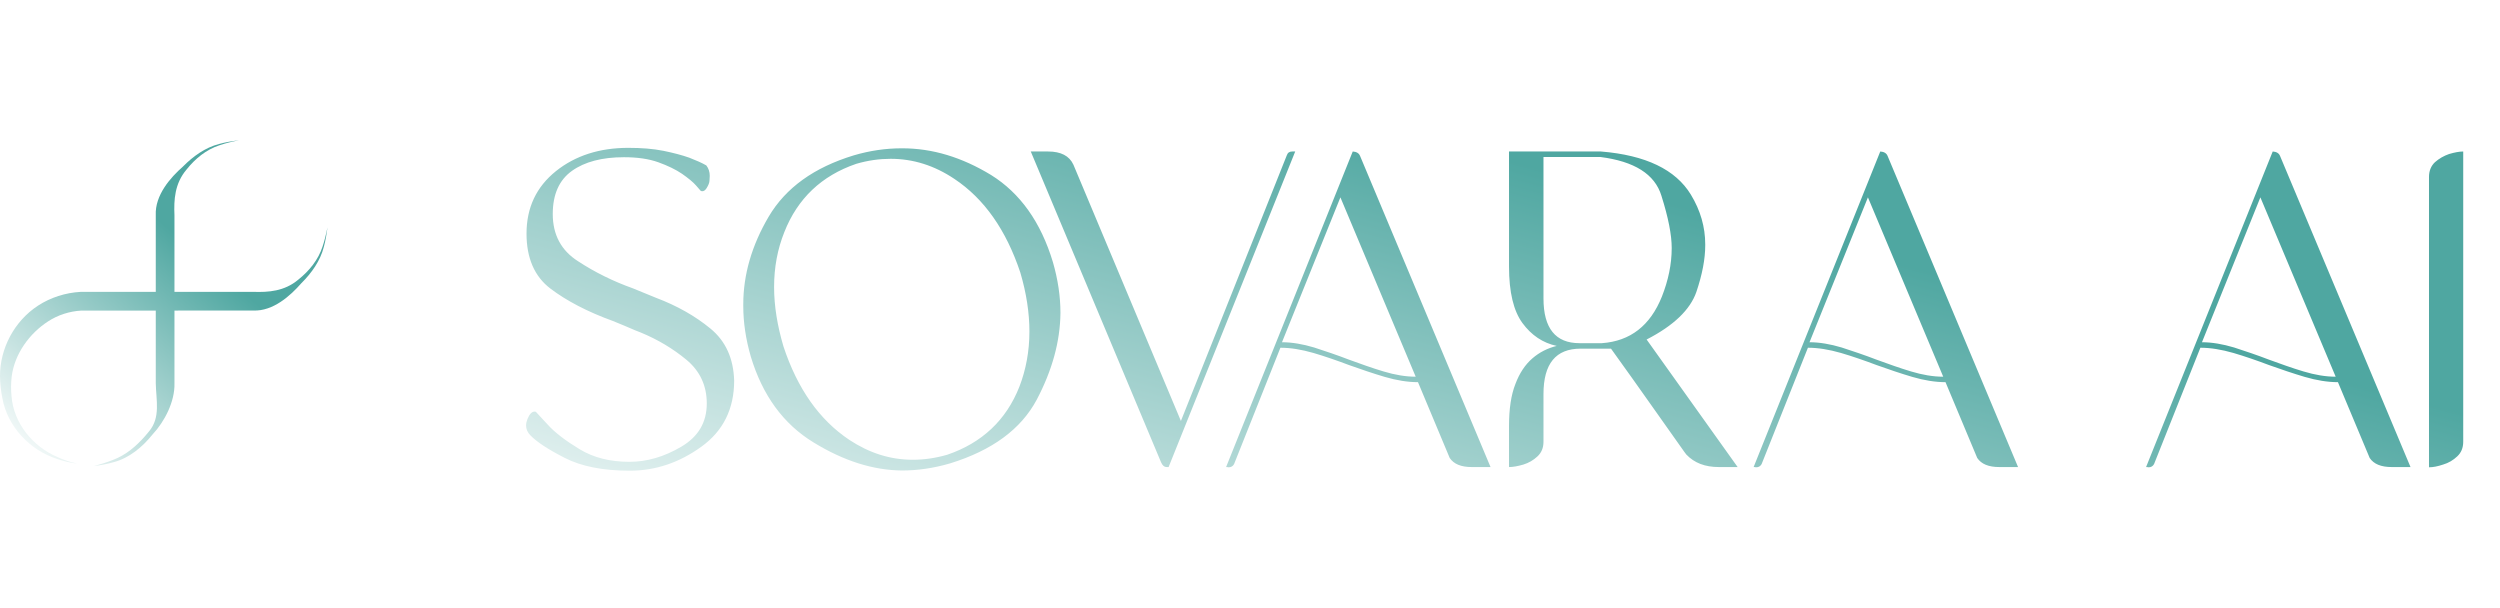
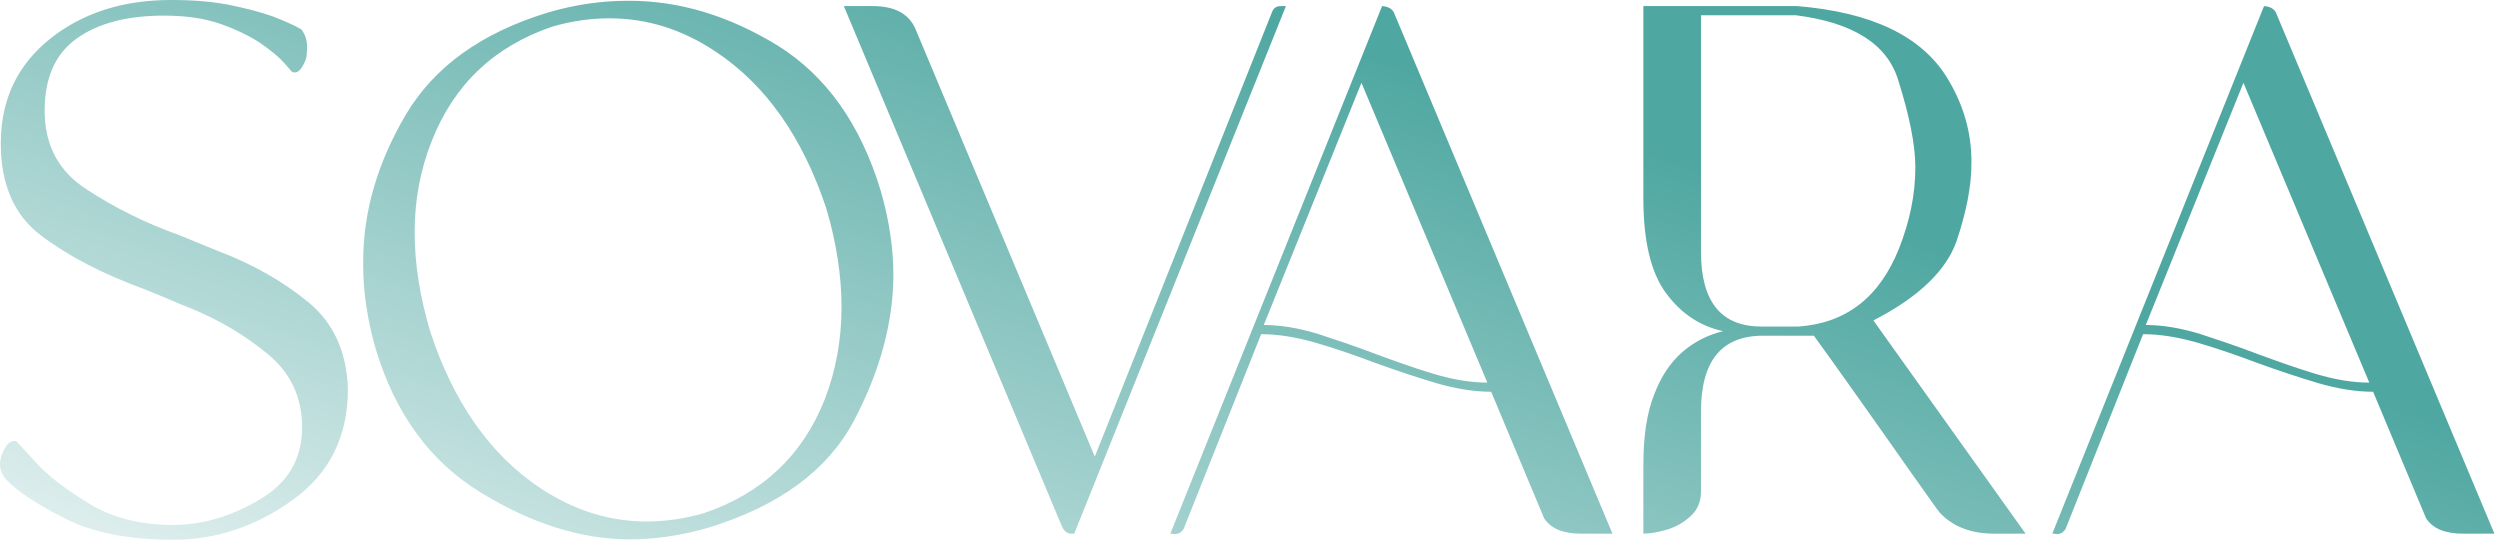
- <svg xmlns="http://www.w3.org/2000/svg" width="107" height="26" viewBox="0 0 107 26" fill="none">
-   <path d="M10.229 6C9.947 6.061 9.665 6.123 9.395 6.217C8.825 6.403 8.355 6.791 7.987 7.253C7.986 7.255 7.984 7.257 7.982 7.259C7.477 7.856 7.438 8.549 7.467 9.213V12.491H10.838C11.49 12.514 12.174 12.467 12.766 11.97C12.768 11.968 12.771 11.965 12.774 11.963C13.234 11.595 13.619 11.125 13.804 10.557C13.896 10.288 13.958 10.008 14.019 9.729C13.979 10.012 13.935 10.296 13.858 10.574C13.708 11.163 13.338 11.682 12.908 12.111C12.906 12.114 12.903 12.117 12.9 12.119C12.432 12.655 11.694 13.323 10.845 13.291C10.83 13.291 10.815 13.292 10.801 13.292H7.629C7.614 13.292 7.599 13.293 7.584 13.293H7.467V16.403C7.489 17.18 7.047 18.043 6.529 18.595L6.523 18.602C6.1 19.128 5.537 19.603 4.87 19.779C4.59 19.861 4.305 19.91 4.019 19.95C4.296 19.871 4.573 19.79 4.837 19.684C5.386 19.477 5.827 19.101 6.209 18.665L6.369 18.475C6.371 18.473 6.372 18.471 6.374 18.469C6.884 17.866 6.679 17.124 6.667 16.403V13.293H3.48C2.972 13.323 2.482 13.48 2.06 13.754C1.269 14.265 0.622 15.138 0.499 16.123C0.468 16.408 0.464 16.692 0.494 16.972C0.586 18.099 1.384 19.105 2.466 19.566C2.732 19.685 3.011 19.783 3.299 19.84C3.007 19.809 2.718 19.737 2.437 19.641C1.304 19.279 0.319 18.279 0.1 17.034C0.037 16.729 0.005 16.417 1.29831e-05 16.102C-0.003 14.92 0.606 13.749 1.625 13.083C2.165 12.731 2.805 12.528 3.445 12.493L3.468 12.492H3.623C3.647 12.492 3.672 12.491 3.696 12.491H6.667V9.211C6.628 8.355 7.293 7.599 7.835 7.125C7.837 7.123 7.838 7.121 7.84 7.119C8.269 6.687 8.787 6.314 9.378 6.162C9.658 6.084 9.943 6.04 10.229 6Z" fill="url(#paint0_linear_256_6387)" />
-   <path d="M28.072 12.744C28.98 13.086 29.752 13.525 30.406 14.062C31.061 14.6 31.393 15.342 31.422 16.289C31.422 17.5 30.953 18.447 30.016 19.121C29.068 19.805 28.053 20.146 26.949 20.146C25.807 20.146 24.879 19.961 24.176 19.6C23.463 19.238 22.975 18.916 22.701 18.633C22.574 18.506 22.516 18.359 22.516 18.213C22.516 18.125 22.535 18.037 22.574 17.939C22.662 17.725 22.76 17.617 22.877 17.617C22.896 17.617 22.916 17.617 22.936 17.627L23.424 18.154C23.746 18.516 24.215 18.867 24.811 19.229C25.406 19.59 26.119 19.766 26.939 19.766C27.691 19.766 28.424 19.551 29.156 19.121C29.889 18.691 30.25 18.076 30.25 17.266C30.25 16.504 29.957 15.879 29.381 15.4C28.805 14.922 28.15 14.531 27.418 14.229L27.193 14.141C26.871 14.004 26.559 13.867 26.236 13.74C25.133 13.34 24.244 12.871 23.561 12.354C22.877 11.836 22.535 11.045 22.535 10C22.535 8.887 22.955 7.998 23.795 7.324C24.625 6.66 25.66 6.328 26.891 6.328C27.457 6.328 27.955 6.367 28.395 6.455C28.824 6.543 29.195 6.641 29.498 6.748C29.801 6.865 30.045 6.973 30.23 7.08C30.328 7.207 30.377 7.354 30.377 7.529C30.377 7.549 30.377 7.607 30.367 7.715C30.367 7.822 30.318 7.93 30.24 8.057C30.182 8.145 30.123 8.184 30.064 8.184C30.035 8.184 30.016 8.184 29.986 8.164L29.791 7.939C29.664 7.793 29.459 7.627 29.195 7.441C28.922 7.256 28.58 7.09 28.17 6.943C27.76 6.797 27.271 6.729 26.705 6.729C25.768 6.729 25.025 6.924 24.479 7.314C23.932 7.705 23.658 8.32 23.658 9.16C23.658 10.049 24.02 10.723 24.742 11.182C25.455 11.65 26.246 12.041 27.096 12.344L28.072 12.744ZM36.539 6.65C37.232 6.445 37.916 6.348 38.59 6.348H38.619C39.908 6.348 41.168 6.729 42.418 7.49C43.658 8.262 44.547 9.502 45.065 11.221C45.279 11.963 45.387 12.685 45.387 13.389C45.377 14.609 45.035 15.85 44.371 17.109C43.697 18.369 42.467 19.277 40.66 19.834C39.957 20.039 39.273 20.137 38.609 20.137C37.369 20.127 36.109 19.727 34.82 18.936C33.522 18.145 32.633 16.914 32.135 15.264C31.92 14.521 31.812 13.799 31.812 13.096V13.027C31.812 11.758 32.174 10.508 32.897 9.277C33.629 8.037 34.84 7.168 36.539 6.65ZM36.647 7.012C35.162 7.52 34.137 8.496 33.57 9.932C33.277 10.664 33.131 11.445 33.131 12.285C33.131 13.086 33.268 13.935 33.531 14.824C34.127 16.631 35.065 17.969 36.353 18.828C37.213 19.395 38.111 19.678 39.068 19.678C39.547 19.678 40.035 19.609 40.543 19.463C42.027 18.955 43.062 17.988 43.629 16.553C43.912 15.82 44.059 15.029 44.059 14.19C44.059 13.398 43.932 12.549 43.668 11.66C43.062 9.844 42.125 8.506 40.846 7.656C39.986 7.08 39.078 6.797 38.121 6.797C37.643 6.797 37.145 6.865 36.647 7.012ZM55.435 6.484L50.016 19.99H49.938C49.83 19.99 49.752 19.922 49.693 19.785L44.117 6.484H44.859C45.406 6.484 45.768 6.67 45.943 7.051L50.543 18.018L55.074 6.65C55.113 6.533 55.191 6.484 55.309 6.484H55.435ZM60.592 16.123L57.369 8.447L54.869 14.648C55.299 14.648 55.758 14.727 56.246 14.873C56.725 15.029 57.223 15.195 57.73 15.391C58.238 15.576 58.727 15.752 59.215 15.898C59.703 16.045 60.162 16.123 60.592 16.123ZM52.477 19.99L57.897 6.484C58.053 6.494 58.16 6.553 58.209 6.67L63.795 19.99H62.994C62.535 19.99 62.223 19.863 62.047 19.6L60.69 16.357C60.25 16.357 59.772 16.279 59.273 16.133C58.775 15.986 58.258 15.81 57.74 15.625C57.223 15.43 56.715 15.254 56.217 15.107C55.709 14.961 55.24 14.883 54.801 14.883L52.818 19.863C52.77 19.951 52.691 20 52.594 20C52.574 20 52.555 20 52.525 19.99H52.477ZM66.061 12.773C66.061 14.053 66.578 14.688 67.603 14.688H68.561C69.781 14.6 70.631 13.935 71.129 12.695C71.402 12.002 71.549 11.309 71.549 10.615C71.549 10.049 71.402 9.307 71.109 8.379C70.826 7.451 69.947 6.904 68.492 6.719H66.061V12.773ZM64.586 19.99V18.232C64.586 17.5 64.674 16.904 64.859 16.436C65.035 15.967 65.279 15.605 65.582 15.342C65.885 15.078 66.236 14.902 66.627 14.805C66.031 14.678 65.543 14.346 65.162 13.828C64.781 13.31 64.586 12.51 64.586 11.406V6.484H68.522C70.436 6.641 71.715 7.256 72.369 8.33C72.779 9.004 72.984 9.717 72.984 10.459V10.498C72.984 11.084 72.857 11.748 72.603 12.5C72.34 13.252 71.637 13.935 70.475 14.531L74.371 19.99H73.57C72.975 19.99 72.516 19.814 72.174 19.453L72.115 19.375C72.106 19.365 72.096 19.346 72.086 19.336C71.647 18.721 71.217 18.115 70.787 17.5C70.172 16.631 69.566 15.771 68.951 14.922H67.652C66.588 14.922 66.061 15.566 66.061 16.865V18.906C66.061 19.17 65.973 19.375 65.807 19.531C65.631 19.697 65.426 19.814 65.201 19.883C64.967 19.951 64.762 19.99 64.586 19.99ZM83.17 16.123L79.947 8.447L77.447 14.648C77.877 14.648 78.336 14.727 78.824 14.873C79.303 15.029 79.801 15.195 80.309 15.391C80.816 15.576 81.305 15.752 81.793 15.898C82.281 16.045 82.74 16.123 83.17 16.123ZM75.055 19.99L80.475 6.484C80.631 6.494 80.738 6.553 80.787 6.67L86.373 19.99H85.572C85.113 19.99 84.801 19.863 84.625 19.6L83.268 16.357C82.828 16.357 82.35 16.279 81.852 16.133C81.353 15.986 80.836 15.81 80.318 15.625C79.801 15.43 79.293 15.254 78.795 15.107C78.287 14.961 77.818 14.883 77.379 14.883L75.397 19.863C75.348 19.951 75.269 20 75.172 20C75.152 20 75.133 20 75.103 19.99H75.055ZM99.967 16.123L96.744 8.447L94.244 14.648C94.674 14.648 95.133 14.727 95.621 14.873C96.1 15.029 96.598 15.195 97.106 15.391C97.613 15.576 98.102 15.752 98.59 15.898C99.078 16.045 99.537 16.123 99.967 16.123ZM91.852 19.99L97.272 6.484C97.428 6.494 97.535 6.553 97.584 6.67L103.17 19.99H102.369C101.91 19.99 101.598 19.863 101.422 19.6L100.064 16.357C99.625 16.357 99.147 16.279 98.648 16.133C98.15 15.986 97.633 15.81 97.115 15.625C96.598 15.43 96.09 15.254 95.592 15.107C95.084 14.961 94.615 14.883 94.176 14.883L92.193 19.863C92.144 19.951 92.066 20 91.969 20C91.949 20 91.93 20 91.9 19.99H91.852ZM103.961 20V7.568C103.961 7.314 104.049 7.1 104.215 6.943C104.391 6.787 104.596 6.67 104.82 6.592C105.055 6.523 105.26 6.484 105.426 6.484V18.906C105.426 19.17 105.338 19.375 105.172 19.531C104.996 19.697 104.801 19.814 104.566 19.883C104.332 19.961 104.137 20 103.961 20Z" fill="url(#paint1_linear_256_6387)" />
+ <svg xmlns="http://www.w3.org/2000/svg" width="64" height="14" viewBox="0 0 64 14" fill="none">
+   <path d="M5.557 6.416C6.465 6.758 7.236 7.197 7.891 7.734C8.545 8.271 8.877 9.014 8.906 9.961C8.906 11.172 8.438 12.119 7.5 12.793C6.553 13.477 5.537 13.818 4.434 13.818C3.291 13.818 2.363 13.633 1.66 13.271C0.947 12.91 0.459 12.588 0.186 12.305C0.059 12.178 0 12.031 0 11.885C0 11.797 0.02 11.709 0.059 11.611C0.146 11.396 0.244 11.289 0.361 11.289C0.381 11.289 0.4 11.289 0.42 11.299L0.908 11.826C1.23 12.188 1.699 12.539 2.295 12.9C2.891 13.262 3.604 13.438 4.424 13.438C5.176 13.438 5.908 13.223 6.641 12.793C7.373 12.363 7.734 11.748 7.734 10.938C7.734 10.176 7.441 9.551 6.865 9.072C6.289 8.594 5.635 8.203 4.902 7.9L4.678 7.812C4.355 7.676 4.043 7.539 3.721 7.412C2.617 7.012 1.729 6.543 1.045 6.025C0.361 5.508 0.02 4.717 0.02 3.672C0.02 2.559 0.439 1.67 1.279 0.996C2.109 0.332 3.145 0 4.375 0C4.941 0 5.439 0.039 5.879 0.127C6.309 0.215 6.68 0.312 6.982 0.42C7.285 0.537 7.529 0.645 7.715 0.752C7.812 0.879 7.861 1.025 7.861 1.201C7.861 1.221 7.861 1.279 7.852 1.387C7.852 1.494 7.803 1.602 7.725 1.729C7.666 1.816 7.607 1.855 7.549 1.855C7.52 1.855 7.5 1.855 7.471 1.836L7.275 1.611C7.148 1.465 6.943 1.299 6.68 1.113C6.406 0.928 6.064 0.762 5.654 0.615C5.244 0.469 4.756 0.4 4.189 0.4C3.252 0.4 2.51 0.596 1.963 0.986C1.416 1.377 1.143 1.992 1.143 2.832C1.143 3.721 1.504 4.395 2.227 4.854C2.939 5.322 3.73 5.713 4.58 6.016L5.557 6.416ZM14.023 0.322C14.717 0.117 15.4 0.02 16.074 0.02H16.104C17.393 0.02 18.652 0.4 19.902 1.162C21.143 1.934 22.031 3.174 22.549 4.893C22.764 5.635 22.871 6.357 22.871 7.061C22.861 8.281 22.52 9.521 21.855 10.781C21.182 12.041 19.951 12.949 18.145 13.506C17.441 13.711 16.758 13.809 16.094 13.809C14.854 13.799 13.594 13.398 12.305 12.607C11.006 11.816 10.117 10.586 9.619 8.936C9.404 8.193 9.297 7.471 9.297 6.768V6.699C9.297 5.43 9.658 4.18 10.381 2.949C11.113 1.709 12.324 0.84 14.023 0.322ZM14.131 0.684C12.646 1.191 11.621 2.168 11.055 3.604C10.762 4.336 10.615 5.117 10.615 5.957C10.615 6.758 10.752 7.607 11.016 8.496C11.611 10.303 12.549 11.641 13.838 12.5C14.697 13.066 15.596 13.35 16.553 13.35C17.031 13.35 17.52 13.281 18.027 13.135C19.512 12.627 20.547 11.66 21.113 10.225C21.396 9.492 21.543 8.701 21.543 7.861C21.543 7.07 21.416 6.221 21.152 5.332C20.547 3.516 19.609 2.178 18.33 1.328C17.471 0.752 16.562 0.469 15.605 0.469C15.127 0.469 14.629 0.537 14.131 0.684ZM32.92 0.156L27.5 13.662H27.422C27.314 13.662 27.236 13.594 27.178 13.457L21.602 0.156H22.344C22.891 0.156 23.252 0.342 23.428 0.723L28.027 11.69L32.559 0.322C32.598 0.205 32.676 0.156 32.793 0.156H32.92ZM38.076 9.795L34.853 2.119L32.353 8.32C32.783 8.32 33.242 8.398 33.73 8.545C34.209 8.701 34.707 8.867 35.215 9.062C35.723 9.248 36.211 9.424 36.699 9.57C37.188 9.717 37.647 9.795 38.076 9.795ZM29.961 13.662L35.381 0.156C35.537 0.166 35.645 0.225 35.693 0.342L41.279 13.662H40.478C40.02 13.662 39.707 13.535 39.531 13.271L38.174 10.029C37.734 10.029 37.256 9.951 36.758 9.805C36.26 9.658 35.742 9.482 35.225 9.297C34.707 9.102 34.199 8.926 33.701 8.779C33.193 8.633 32.725 8.555 32.285 8.555L30.303 13.535C30.254 13.623 30.176 13.672 30.078 13.672C30.059 13.672 30.039 13.672 30.01 13.662H29.961ZM43.545 6.445C43.545 7.725 44.062 8.359 45.088 8.359H46.045C47.266 8.271 48.115 7.607 48.613 6.367C48.887 5.674 49.033 4.98 49.033 4.287C49.033 3.721 48.887 2.979 48.594 2.051C48.31 1.123 47.432 0.576 45.977 0.391H43.545V6.445ZM42.07 13.662V11.904C42.07 11.172 42.158 10.576 42.344 10.107C42.52 9.639 42.764 9.277 43.066 9.014C43.369 8.75 43.721 8.574 44.111 8.477C43.516 8.35 43.027 8.018 42.647 7.5C42.266 6.982 42.07 6.182 42.07 5.078V0.156H46.006C47.92 0.312 49.199 0.928 49.853 2.002C50.264 2.676 50.469 3.389 50.469 4.131V4.17C50.469 4.756 50.342 5.42 50.088 6.172C49.824 6.924 49.121 7.607 47.959 8.203L51.855 13.662H51.055C50.459 13.662 50 13.486 49.658 13.125L49.6 13.047C49.59 13.037 49.58 13.018 49.57 13.008C49.131 12.393 48.701 11.787 48.272 11.172C47.656 10.303 47.051 9.443 46.435 8.594H45.137C44.072 8.594 43.545 9.238 43.545 10.537V12.578C43.545 12.842 43.457 13.047 43.291 13.203C43.115 13.369 42.91 13.486 42.685 13.555C42.451 13.623 42.246 13.662 42.07 13.662ZM60.654 9.795L57.432 2.119L54.932 8.32C55.361 8.32 55.82 8.398 56.309 8.545C56.787 8.701 57.285 8.867 57.793 9.062C58.301 9.248 58.789 9.424 59.277 9.57C59.766 9.717 60.225 9.795 60.654 9.795ZM52.539 13.662L57.959 0.156C58.115 0.166 58.223 0.225 58.272 0.342L63.857 13.662H63.057C62.598 13.662 62.285 13.535 62.109 13.271L60.752 10.029C60.312 10.029 59.834 9.951 59.336 9.805C58.838 9.658 58.32 9.482 57.803 9.297C57.285 9.102 56.777 8.926 56.279 8.779C55.772 8.633 55.303 8.555 54.863 8.555L52.881 13.535C52.832 13.623 52.754 13.672 52.656 13.672C52.637 13.672 52.617 13.672 52.588 13.662H52.539Z" fill="url(#paint0_linear_350_4455)" />
  <defs>
-     <linearGradient id="paint0_linear_256_6387" x1="1.005" y1="20.073" x2="12.565" y2="6.506" gradientUnits="userSpaceOnUse">
-       <stop stop-color="white" />
-       <stop offset="0.666" stop-color="#4FA7A1" />
-     </linearGradient>
-     <linearGradient id="paint1_linear_256_6387" x1="28.041" y1="26.229" x2="38.849" y2="-14.552" gradientUnits="userSpaceOnUse">
+     <linearGradient id="paint0_linear_350_4455" x1="4.269" y1="19.901" x2="17.648" y2="-19.162" gradientUnits="userSpaceOnUse">
      <stop stop-color="white" />
      <stop offset="0.666" stop-color="#4FA7A1" />
    </linearGradient>
  </defs>
</svg>
